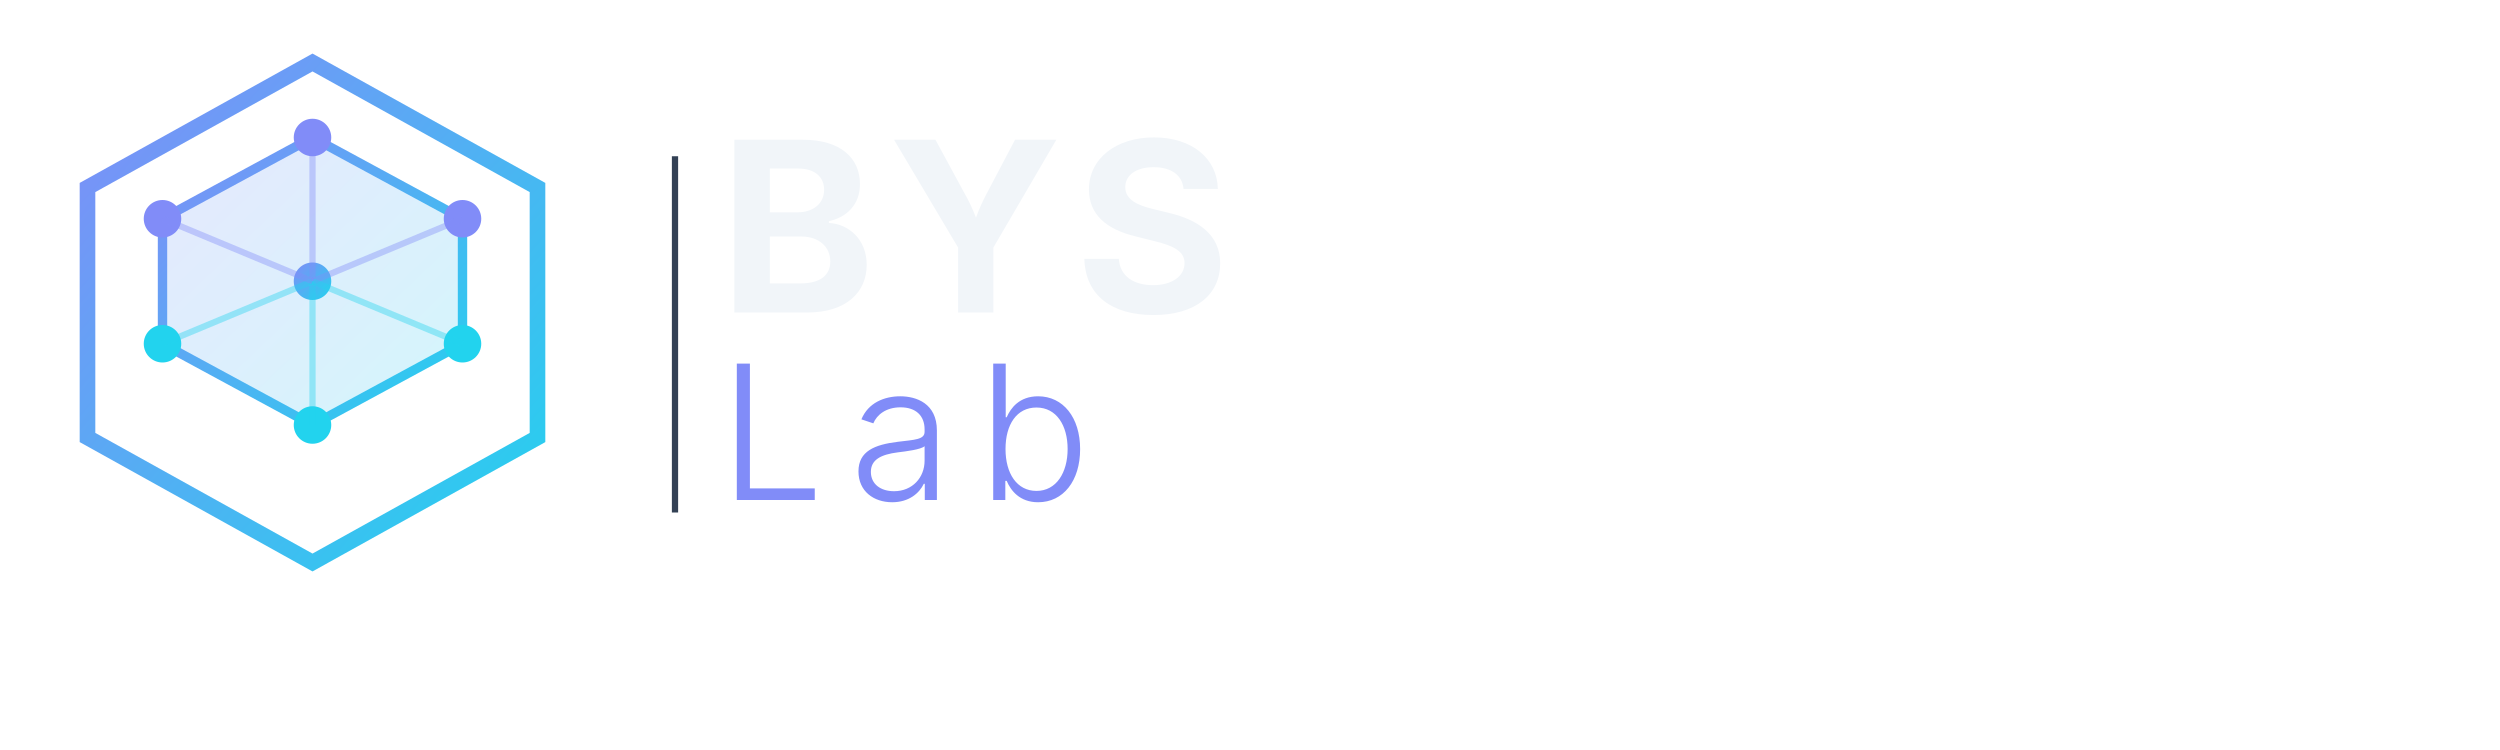
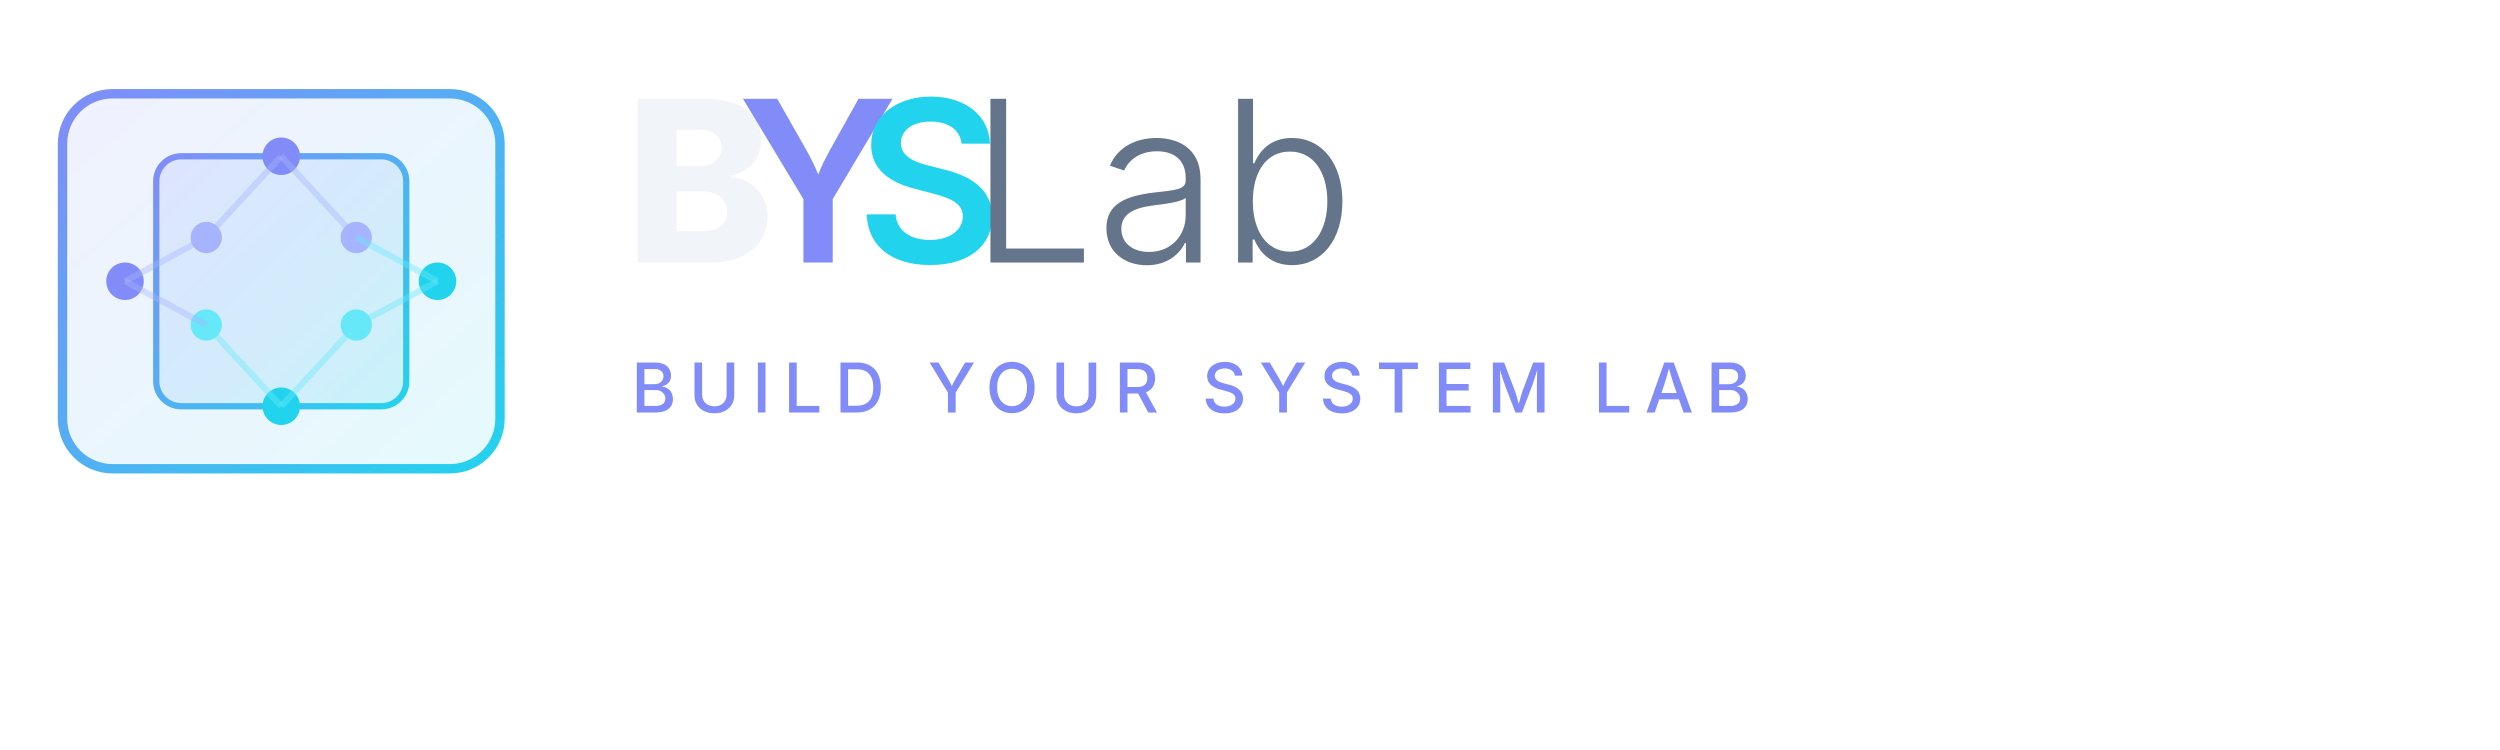
<svg xmlns="http://www.w3.org/2000/svg" viewBox="0 0 400 120" width="400" height="120">
  <defs>
-     <linearGradient id="g1" x1="0%" y1="0%" x2="100%" y2="100%">
-       <stop offset="0%" style="stop-color:#818cf8;stop-opacity:1" />
-       <stop offset="100%" style="stop-color:#22d3ee;stop-opacity:1" />
+     <linearGradient id="g" x1="0%" y1="0%" x2="100%" y2="100%">
+       <stop offset="0%" style="stop-color:#818cf8" />
+       <stop offset="100%" style="stop-color:#22d3ee" />
    </linearGradient>
  </defs>
-   <polygon points="50,10 86,30 86,70 50,90 14,70 14,30" fill="none" stroke="url(#g1)" stroke-width="2.5" />
-   <polygon points="50,22 74,35 74,55 50,68 26,55 26,35" fill="url(#g1)" opacity="0.2" />
-   <polygon points="50,22 74,35 74,55 50,68 26,55 26,35" fill="none" stroke="url(#g1)" stroke-width="1.5" />
-   <circle cx="50" cy="22" r="3" fill="#818cf8" />
-   <circle cx="74" cy="35" r="3" fill="#818cf8" />
-   <circle cx="74" cy="55" r="3" fill="#22d3ee" />
-   <circle cx="50" cy="68" r="3" fill="#22d3ee" />
-   <circle cx="26" cy="55" r="3" fill="#22d3ee" />
-   <circle cx="26" cy="35" r="3" fill="#818cf8" />
-   <circle cx="50" cy="45" r="3" fill="url(#g1)" />
-   <line x1="50" y1="22" x2="50" y2="45" stroke="#818cf8" stroke-width="1" opacity="0.4" />
-   <line x1="74" y1="35" x2="50" y2="45" stroke="#818cf8" stroke-width="1" opacity="0.4" />
-   <line x1="74" y1="55" x2="50" y2="45" stroke="#22d3ee" stroke-width="1" opacity="0.4" />
-   <line x1="50" y1="68" x2="50" y2="45" stroke="#22d3ee" stroke-width="1" opacity="0.4" />
-   <line x1="26" y1="55" x2="50" y2="45" stroke="#22d3ee" stroke-width="1" opacity="0.4" />
-   <line x1="26" y1="35" x2="50" y2="45" stroke="#818cf8" stroke-width="1" opacity="0.4" />
-   <text x="115" y="50" font-family="system-ui, -apple-system, sans-serif" font-size="38" font-weight="700" fill="#f1f5f9" letter-spacing="2">BYS</text>
-   <text x="115" y="80" font-family="system-ui, -apple-system, sans-serif" font-size="30" font-weight="300" fill="#818cf8" letter-spacing="4">Lab</text>
-   <line x1="108" y1="25" x2="108" y2="82" stroke="#334155" stroke-width="1" />
+   <g transform="translate(5,10)">
+     <rect x="5" y="5" width="70" height="60" rx="8" fill="url(#g)" opacity="0.12" />
+     <rect x="5" y="5" width="70" height="60" rx="8" fill="none" stroke="url(#g)" stroke-width="1.5" />
+     <rect x="20" y="15" width="40" height="40" rx="4" fill="url(#g)" opacity="0.15" />
+     <rect x="20" y="15" width="40" height="40" rx="4" fill="none" stroke="url(#g)" stroke-width="1" />
+     <circle cx="15" cy="35" r="3" fill="#818cf8" />
+     <circle cx="65" cy="35" r="3" fill="#22d3ee" />
+     <circle cx="40" cy="15" r="3" fill="#818cf8" />
+     <circle cx="40" cy="55" r="3" fill="#22d3ee" />
+     <circle cx="28" cy="28" r="2.5" fill="#a5b4fc" />
+     <circle cx="52" cy="28" r="2.5" fill="#a5b4fc" />
+     <circle cx="28" cy="42" r="2.5" fill="#67e8f9" />
+     <circle cx="52" cy="42" r="2.5" fill="#67e8f9" />
+     <line x1="15" y1="35" x2="28" y2="28" stroke="#a5b4fc" stroke-width="1" opacity="0.4" />
+     <line x1="15" y1="35" x2="28" y2="42" stroke="#a5b4fc" stroke-width="1" opacity="0.4" />
+     <line x1="65" y1="35" x2="52" y2="28" stroke="#67e8f9" stroke-width="1" opacity="0.4" />
+     <line x1="65" y1="35" x2="52" y2="42" stroke="#67e8f9" stroke-width="1" opacity="0.4" />
+     <line x1="40" y1="15" x2="28" y2="28" stroke="#a5b4fc" stroke-width="1" opacity="0.4" />
+     <line x1="40" y1="15" x2="52" y2="28" stroke="#a5b4fc" stroke-width="1" opacity="0.4" />
+     <line x1="40" y1="55" x2="28" y2="42" stroke="#67e8f9" stroke-width="1" opacity="0.4" />
+     <line x1="40" y1="55" x2="52" y2="42" stroke="#67e8f9" stroke-width="1" opacity="0.4" />
+   </g>
+   <g>
+     <text x="100" y="42" font-family="Inter, system-ui, -apple-system, sans-serif" font-size="36" font-weight="800" fill="#f1f5f9" letter-spacing="1">B</text>
+     <text x="118" y="42" font-family="Inter, system-ui, -apple-system, sans-serif" font-size="36" font-weight="600" fill="#818cf8">Y</text>
+     <text x="137" y="42" font-family="Inter, system-ui, -apple-system, sans-serif" font-size="36" font-weight="600" fill="#22d3ee">S</text>
+     <text x="155" y="42" font-family="Inter, system-ui, -apple-system, sans-serif" font-size="36" font-weight="300" fill="#64748b">Lab</text>
+     <text x="101" y="66" font-family="Inter, system-ui, -apple-system, sans-serif" font-size="11" font-weight="500" fill="#818cf8" letter-spacing="2">BUILD YOUR SYSTEM LAB</text>
+   </g>
</svg>
